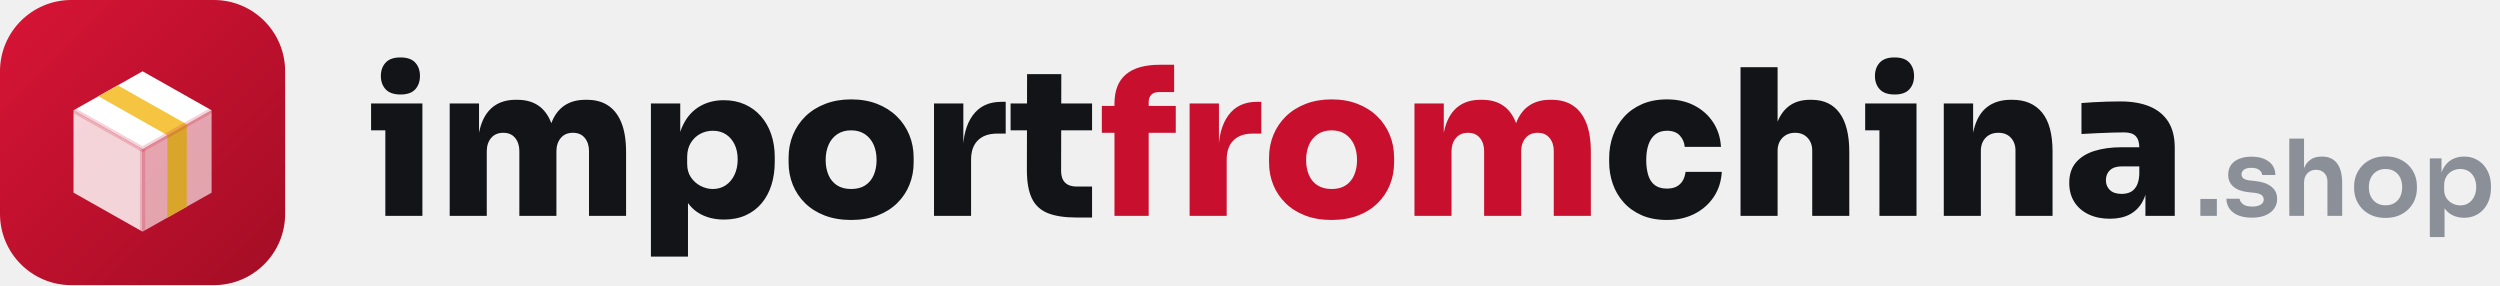
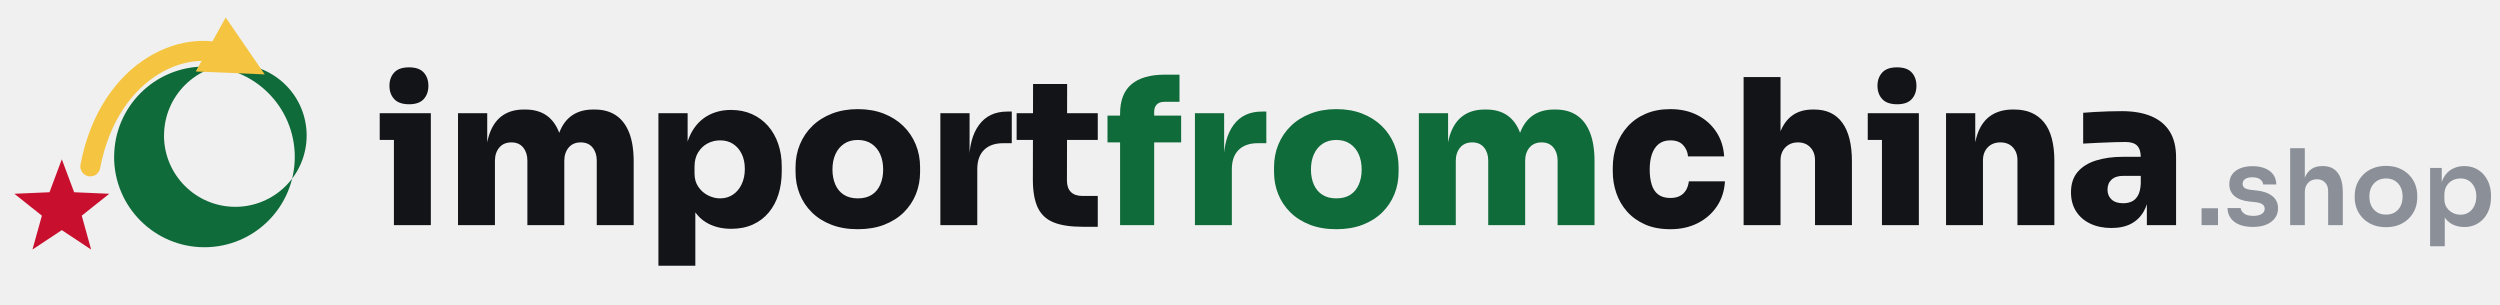
- <svg xmlns="http://www.w3.org/2000/svg" viewBox="0 0 491 56" width="491" height="56">
-   <defs>
-     <linearGradient id="m-bg" x1="0" y1="0" x2="1" y2="1">
-       <stop offset="0" stop-color="#d81436" />
-       <stop offset="1" stop-color="#a30d25" />
-     </linearGradient>
-   </defs>
+ <svg xmlns="http://www.w3.org/2000/svg" viewBox="0 0 493 60" width="493" height="60">
+   <defs />
  <g id="m">
-     <rect x="0" y="0" width="56" height="56" rx="14.00" fill="url(#m-bg)" />
-     <polygon points="14.44,21.66 28.00,29.31 28.00,45.50 14.44,37.84" fill="#ffffff" fill-opacity=".82" />
-     <polygon points="28.00,29.31 41.56,21.66 41.56,37.84 28.00,45.50" fill="#ffffff" fill-opacity=".62" />
-     <polygon points="28.00,14.00 41.56,21.66 28.00,29.31 14.44,21.66" fill="#ffffff" />
-     <polygon points="23.12,16.76 36.68,24.41 32.88,26.56 19.32,18.90" fill="#f5c542" />
-     <polygon points="36.68,24.41 32.88,26.56 32.88,42.74 36.68,40.60" fill="#d9a52a" />
-     <polyline points="14.44,21.66 28.00,29.31 41.56,21.66" fill="none" stroke="#c8102e" stroke-opacity=".18" stroke-width="1.05" stroke-linejoin="round" />
-     <line x1="28.00" y1="29.31" x2="28.00" y2="45.50" stroke="#c8102e" stroke-opacity=".18" stroke-width="1.05" />
+     <path d="M 12.19 31.41 L 14.62 37.91 L 21.55 38.21 L 16.12 42.53 L 17.97 49.21 L 12.19 45.38 L 6.4 49.21 L 8.26 42.53 L 2.83 38.21 L 9.76 37.91 Z" fill="#c8102e" />
+     <path d="M 22.5 30.94 a 17.81 17.81 0 1 0 35.63 0 a 17.81 17.81 0 1 0 -35.62 0 Z M 32.34 26.72 a 14.06 14.06 0 1 0 28.13 0 a 14.06 14.06 0 1 0 -28.12 0 Z" fill="#0f6b3a" fill-rule="evenodd" />
+     <path d="M 17.81 32.81 C 21.56 13.13 37.5 6.56 46.88 11.72" fill="none" stroke="#f5c542" stroke-width="3.94" stroke-linecap="round" />
+     <g transform="translate(46.88 11.72) rotate(29)">
+       <path d="M -6.09 -6.09 L 6.09 0 L -6.09 6.09 Z" fill="#f5c542" />
+     </g>
  </g>
-   <path d="M 82.96 42.4 L 75.68 42.4 L 75.68 20.32 L 82.96 20.32 L 82.96 42.4 M 82.96 25.6 L 72.88 25.6 L 72.88 20.32 L 82.96 20.32 L 82.96 25.6 M 78.68 18.56 L 78.68 18.56 Q 76.68 18.56 75.74 17.54 Q 74.8 16.52 74.8 14.92 L 74.8 14.92 Q 74.8 13.32 75.74 12.3 Q 76.68 11.28 78.64 11.28 L 78.64 11.28 Q 80.64 11.28 81.56 12.3 Q 82.48 13.32 82.48 14.92 L 82.48 14.92 Q 82.48 16.52 81.56 17.54 Q 80.64 18.56 78.68 18.56 M 95.6 42.4 L 88.32 42.4 L 88.32 20.32 L 94.08 20.32 L 94.08 29.84 L 93.76 29.84 Q 93.76 26.4 94.62 24.14 Q 95.48 21.88 97.16 20.74 Q 98.84 19.6 101.28 19.6 L 101.28 19.6 L 101.6 19.6 Q 104.08 19.6 105.74 20.74 Q 107.4 21.88 108.26 24.14 Q 109.12 26.4 109.12 29.84 L 109.12 29.84 L 107.44 29.84 Q 107.44 26.4 108.3 24.14 Q 109.16 21.88 110.84 20.74 Q 112.52 19.6 114.96 19.6 L 114.96 19.6 L 115.28 19.6 Q 117.76 19.6 119.46 20.74 Q 121.16 21.88 122.06 24.14 Q 122.96 26.4 122.96 29.84 L 122.96 29.84 L 122.96 42.4 L 115.68 42.4 L 115.68 29.64 Q 115.68 28.12 114.86 27.1 Q 114.04 26.08 112.52 26.08 L 112.52 26.08 Q 111 26.08 110.14 27.1 Q 109.28 28.12 109.28 29.72 L 109.28 29.72 L 109.28 42.4 L 102 42.4 L 102 29.64 Q 102 28.12 101.18 27.1 Q 100.36 26.08 98.84 26.08 L 98.84 26.08 Q 97.32 26.08 96.46 27.1 Q 95.6 28.12 95.6 29.72 L 95.6 29.72 L 95.6 42.4 M 135.12 50.4 L 127.84 50.4 L 127.84 20.32 L 133.6 20.32 L 133.6 29.84 L 132.96 29.84 Q 133.08 26.6 134.26 24.32 Q 135.44 22.04 137.48 20.86 Q 139.52 19.68 142.16 19.68 L 142.16 19.68 Q 144.44 19.68 146.28 20.5 Q 148.12 21.32 149.44 22.82 Q 150.76 24.32 151.46 26.36 Q 152.16 28.4 152.16 30.84 L 152.16 30.84 L 152.16 31.8 Q 152.16 34.24 151.52 36.3 Q 150.88 38.36 149.6 39.9 Q 148.32 41.44 146.46 42.28 Q 144.6 43.12 142.2 43.12 L 142.2 43.12 Q 139.64 43.12 137.68 42.1 Q 135.72 41.08 134.58 39.02 Q 133.44 36.96 133.36 33.84 L 133.36 33.84 L 135.12 36 L 135.12 50.4 M 140 37.12 L 140 37.12 Q 141.44 37.12 142.54 36.38 Q 143.64 35.64 144.26 34.32 Q 144.88 33 144.88 31.32 L 144.88 31.32 Q 144.88 29.6 144.26 28.34 Q 143.64 27.08 142.56 26.38 Q 141.48 25.68 140 25.68 L 140 25.68 Q 138.68 25.68 137.54 26.28 Q 136.4 26.88 135.68 28.04 Q 134.96 29.2 134.96 30.84 L 134.96 30.84 L 134.96 32.2 Q 134.96 33.76 135.72 34.86 Q 136.48 35.96 137.64 36.54 Q 138.8 37.12 140 37.12 M 167.16 43.2 L 167.16 43.2 Q 164.24 43.2 161.96 42.32 Q 159.68 41.44 158.1 39.88 Q 156.52 38.32 155.7 36.28 Q 154.88 34.24 154.88 31.92 L 154.88 31.92 L 154.88 30.96 Q 154.88 28.56 155.74 26.48 Q 156.6 24.4 158.2 22.84 Q 159.8 21.28 162.08 20.4 Q 164.36 19.52 167.16 19.52 L 167.16 19.52 Q 170 19.52 172.26 20.4 Q 174.52 21.28 176.12 22.84 Q 177.72 24.4 178.58 26.48 Q 179.44 28.56 179.44 30.96 L 179.44 30.96 L 179.44 31.92 Q 179.44 34.24 178.62 36.28 Q 177.8 38.32 176.22 39.88 Q 174.64 41.44 172.36 42.32 Q 170.08 43.2 167.16 43.2 M 167.16 37.12 L 167.16 37.12 Q 168.84 37.12 169.94 36.4 Q 171.04 35.68 171.6 34.38 Q 172.16 33.08 172.16 31.44 L 172.16 31.44 Q 172.16 29.72 171.58 28.42 Q 171 27.12 169.88 26.36 Q 168.76 25.6 167.16 25.6 L 167.16 25.6 Q 165.56 25.6 164.44 26.36 Q 163.32 27.12 162.74 28.42 Q 162.16 29.72 162.16 31.44 L 162.16 31.44 Q 162.16 33.08 162.72 34.38 Q 163.28 35.68 164.4 36.4 Q 165.52 37.12 167.16 37.12 M 190.72 42.4 L 183.44 42.4 L 183.44 20.32 L 189.2 20.32 L 189.2 29.92 L 189.12 29.92 Q 189.12 25.28 191.06 22.64 Q 193 20 196.64 20 L 196.64 20 L 197.52 20 L 197.52 26.24 L 195.84 26.24 Q 193.4 26.24 192.06 27.56 Q 190.72 28.88 190.72 31.36 L 190.72 31.36 L 190.72 42.4 M 214.48 42.72 L 211.48 42.72 Q 207.88 42.72 205.74 41.84 Q 203.6 40.96 202.64 38.92 Q 201.68 36.88 201.68 33.4 L 201.68 33.4 L 201.72 14.56 L 208.44 14.56 L 208.4 33.6 Q 208.4 35.08 209.18 35.86 Q 209.96 36.64 211.44 36.64 L 211.44 36.64 L 214.48 36.64 L 214.48 42.72 M 214.48 25.6 L 198.48 25.6 L 198.48 20.32 L 214.48 20.32 L 214.48 25.6" fill="#121418" fill-rule="nonzero" />
-   <path d="M 225.6 42.4 L 218.88 42.4 L 218.88 20.4 Q 218.88 16.52 221.12 14.62 Q 223.36 12.72 227.76 12.72 L 227.76 12.72 L 230.6 12.72 L 230.6 18.08 L 227.6 18.08 Q 226.64 18.08 226.12 18.6 Q 225.6 19.12 225.6 20.08 L 225.6 20.08 L 225.6 42.4 M 230.92 26.08 L 216.4 26.08 L 216.4 20.8 L 230.92 20.8 L 230.92 26.08 M 240.92 42.4 L 233.64 42.4 L 233.64 20.32 L 239.4 20.32 L 239.4 29.92 L 239.32 29.92 Q 239.32 25.28 241.26 22.64 Q 243.2 20 246.84 20 L 246.84 20 L 247.72 20 L 247.72 26.24 L 246.04 26.24 Q 243.6 26.24 242.26 27.56 Q 240.92 28.88 240.92 31.36 L 240.92 31.36 L 240.92 42.4 M 261.52 43.2 L 261.52 43.2 Q 258.6 43.2 256.32 42.32 Q 254.04 41.44 252.46 39.88 Q 250.88 38.32 250.06 36.28 Q 249.24 34.24 249.24 31.92 L 249.24 31.92 L 249.24 30.96 Q 249.24 28.56 250.1 26.48 Q 250.96 24.4 252.56 22.84 Q 254.16 21.28 256.44 20.4 Q 258.72 19.52 261.52 19.52 L 261.52 19.52 Q 264.36 19.52 266.62 20.4 Q 268.88 21.28 270.48 22.84 Q 272.08 24.4 272.94 26.48 Q 273.8 28.56 273.8 30.96 L 273.8 30.96 L 273.8 31.92 Q 273.8 34.24 272.98 36.28 Q 272.16 38.32 270.58 39.88 Q 269 41.44 266.72 42.32 Q 264.44 43.2 261.52 43.2 M 261.52 37.12 L 261.52 37.12 Q 263.2 37.12 264.3 36.4 Q 265.4 35.68 265.96 34.38 Q 266.52 33.08 266.52 31.44 L 266.52 31.44 Q 266.52 29.72 265.94 28.42 Q 265.36 27.12 264.24 26.36 Q 263.12 25.6 261.52 25.6 L 261.52 25.6 Q 259.92 25.6 258.8 26.36 Q 257.68 27.12 257.1 28.42 Q 256.52 29.72 256.52 31.44 L 256.52 31.44 Q 256.52 33.08 257.08 34.38 Q 257.64 35.68 258.76 36.4 Q 259.88 37.12 261.52 37.12 M 285.08 42.4 L 277.8 42.4 L 277.8 20.32 L 283.56 20.32 L 283.56 29.84 L 283.24 29.84 Q 283.24 26.4 284.1 24.14 Q 284.96 21.88 286.64 20.74 Q 288.32 19.6 290.76 19.6 L 290.76 19.6 L 291.08 19.6 Q 293.56 19.6 295.22 20.74 Q 296.88 21.88 297.74 24.14 Q 298.6 26.4 298.6 29.84 L 298.6 29.84 L 296.92 29.84 Q 296.92 26.4 297.78 24.14 Q 298.64 21.88 300.32 20.74 Q 302 19.6 304.44 19.6 L 304.44 19.6 L 304.76 19.6 Q 307.24 19.6 308.94 20.74 Q 310.64 21.88 311.54 24.14 Q 312.44 26.4 312.44 29.84 L 312.44 29.84 L 312.44 42.4 L 305.16 42.4 L 305.16 29.64 Q 305.16 28.12 304.34 27.1 Q 303.52 26.08 302 26.08 L 302 26.08 Q 300.48 26.08 299.62 27.1 Q 298.76 28.12 298.76 29.72 L 298.76 29.72 L 298.76 42.4 L 291.48 42.4 L 291.48 29.64 Q 291.48 28.12 290.66 27.1 Q 289.84 26.08 288.32 26.08 L 288.32 26.08 Q 286.8 26.08 285.94 27.1 Q 285.08 28.12 285.08 29.72 L 285.08 29.72 L 285.08 42.4" fill="#c8102e" fill-rule="nonzero" />
-   <path d="M 327.4 43.2 L 327.4 43.2 Q 324.52 43.2 322.4 42.26 Q 320.28 41.32 318.86 39.72 Q 317.44 38.12 316.74 36.08 Q 316.04 34.04 316.04 31.84 L 316.04 31.84 L 316.04 31.04 Q 316.04 28.72 316.78 26.64 Q 317.52 24.56 318.96 22.96 Q 320.4 21.36 322.52 20.44 Q 324.64 19.52 327.4 19.52 L 327.4 19.52 Q 330.44 19.52 332.76 20.72 Q 335.08 21.92 336.46 24.02 Q 337.84 26.12 338 28.84 L 338 28.84 L 330.88 28.84 Q 330.76 27.52 329.9 26.6 Q 329.04 25.68 327.4 25.68 L 327.4 25.68 Q 326 25.68 325.1 26.4 Q 324.2 27.12 323.76 28.4 Q 323.32 29.68 323.32 31.44 L 323.32 31.44 Q 323.32 33.08 323.7 34.36 Q 324.08 35.64 324.98 36.34 Q 325.88 37.04 327.4 37.04 L 327.4 37.04 Q 328.52 37.04 329.28 36.64 Q 330.04 36.24 330.48 35.5 Q 330.92 34.76 331.04 33.76 L 331.04 33.76 L 338.16 33.76 Q 338 36.56 336.58 38.68 Q 335.16 40.8 332.8 42 Q 330.44 43.2 327.4 43.2 M 349.12 42.4 L 341.84 42.4 L 341.84 13.2 L 349.12 13.2 L 349.12 29.84 L 348.16 29.84 Q 348.16 26.48 349 24.2 Q 349.84 21.92 351.46 20.76 Q 353.08 19.6 355.48 19.6 L 355.48 19.6 L 355.8 19.6 Q 359.4 19.6 361.3 22.2 Q 363.2 24.8 363.2 29.84 L 363.2 29.84 L 363.2 42.4 L 355.92 42.4 L 355.92 29.56 Q 355.92 28.04 355 27.06 Q 354.08 26.08 352.56 26.08 L 352.56 26.08 Q 351.04 26.08 350.08 27.06 Q 349.12 28.04 349.12 29.64 L 349.12 29.64 L 349.12 42.4 M 376.4 42.4 L 369.12 42.4 L 369.12 20.32 L 376.4 20.32 L 376.4 42.4 M 376.4 25.6 L 366.32 25.6 L 366.32 20.32 L 376.4 20.32 L 376.4 25.6 M 372.12 18.56 L 372.12 18.56 Q 370.12 18.56 369.18 17.54 Q 368.24 16.52 368.24 14.92 L 368.24 14.92 Q 368.24 13.32 369.18 12.3 Q 370.12 11.28 372.08 11.28 L 372.08 11.28 Q 374.08 11.28 375 12.3 Q 375.92 13.32 375.92 14.92 L 375.92 14.92 Q 375.92 16.52 375 17.54 Q 374.08 18.56 372.12 18.56 M 389.04 42.4 L 381.76 42.4 L 381.76 20.32 L 387.52 20.32 L 387.52 29.8 L 387.2 29.8 Q 387.2 26.36 388.08 24.1 Q 388.96 21.84 390.7 20.72 Q 392.44 19.6 394.92 19.6 L 394.92 19.6 L 395.24 19.6 Q 399 19.6 401.06 22.1 Q 403.12 24.6 403.12 29.76 L 403.12 29.76 L 403.12 42.4 L 395.84 42.4 L 395.84 29.56 Q 395.84 28.04 394.94 27.06 Q 394.04 26.08 392.48 26.08 L 392.48 26.08 Q 390.92 26.08 389.98 27.06 Q 389.04 28.04 389.04 29.64 L 389.04 29.64 L 389.04 42.4 M 427.12 42.4 L 421.36 42.4 L 421.36 35.92 L 420.16 35.92 L 420.16 29 Q 420.16 27.48 419.46 26.74 Q 418.76 26 417.16 26 L 417.16 26 Q 416.4 26 414.92 26.04 Q 413.44 26.08 411.8 26.16 Q 410.16 26.24 408.8 26.32 L 408.8 26.32 L 408.8 20.24 Q 409.76 20.16 411.08 20.08 Q 412.4 20 413.82 19.96 Q 415.24 19.92 416.44 19.92 L 416.44 19.92 Q 419.84 19.92 422.22 20.92 Q 424.6 21.92 425.86 23.92 Q 427.12 25.92 427.12 29 L 427.12 29 L 427.12 42.4 M 414.36 42.96 L 414.36 42.96 Q 412.04 42.96 410.24 42.12 Q 408.44 41.28 407.42 39.7 Q 406.4 38.12 406.4 35.92 L 406.4 35.92 Q 406.4 33.44 407.72 31.9 Q 409.04 30.36 411.36 29.64 Q 413.68 28.92 416.68 28.92 L 416.68 28.92 L 420.96 28.92 L 420.96 32.68 L 416.68 32.68 Q 415.2 32.68 414.4 33.42 Q 413.6 34.16 413.6 35.4 L 413.6 35.4 Q 413.6 36.6 414.4 37.34 Q 415.2 38.08 416.68 38.08 L 416.68 38.08 Q 417.64 38.08 418.38 37.74 Q 419.12 37.4 419.6 36.56 Q 420.08 35.72 420.16 34.24 L 420.16 34.24 L 421.84 35.84 Q 421.64 38.12 420.74 39.7 Q 419.84 41.28 418.26 42.12 Q 416.68 42.96 414.36 42.96" fill="#121418" fill-rule="nonzero" />
-   <path d="M 435.39 42.4 L 432.15 42.4 L 432.15 39.07 L 435.39 39.07 L 435.39 42.4 M 442.3 42.75 L 442.3 42.75 Q 439.97 42.75 438.65 41.77 Q 437.32 40.78 437.26 39.03 L 437.26 39.03 L 439.86 39.03 Q 439.92 39.61 440.51 40.09 Q 441.09 40.57 442.34 40.57 L 442.34 40.57 Q 443.38 40.57 443.99 40.2 Q 444.6 39.82 444.6 39.18 L 444.6 39.18 Q 444.6 38.61 444.14 38.28 Q 443.67 37.95 442.55 37.84 L 442.55 37.84 L 441.55 37.74 Q 439.65 37.53 438.64 36.66 Q 437.62 35.79 437.62 34.33 L 437.62 34.33 Q 437.62 33.16 438.2 32.37 Q 438.78 31.58 439.81 31.18 Q 440.84 30.77 442.17 30.77 L 442.17 30.77 Q 444.25 30.77 445.54 31.69 Q 446.83 32.6 446.89 34.37 L 446.89 34.37 L 444.29 34.37 Q 444.25 33.79 443.71 33.37 Q 443.17 32.96 442.15 32.96 L 442.15 32.96 Q 441.24 32.96 440.74 33.31 Q 440.24 33.66 440.24 34.23 L 440.24 34.23 Q 440.24 34.77 440.64 35.06 Q 441.05 35.35 441.96 35.45 L 441.96 35.45 L 442.96 35.56 Q 444.96 35.76 446.09 36.66 Q 447.23 37.55 447.23 39.07 L 447.23 39.07 Q 447.23 40.2 446.61 41.02 Q 446 41.84 444.9 42.3 Q 443.79 42.75 442.3 42.75 M 452.51 42.4 L 449.62 42.4 L 449.62 27.22 L 452.51 27.22 L 452.51 36.08 L 452.01 36.08 Q 452.01 34.37 452.45 33.19 Q 452.88 32 453.75 31.38 Q 454.61 30.75 455.94 30.75 L 455.94 30.75 L 456.07 30.75 Q 458 30.75 459 32.08 Q 460 33.41 460 35.95 L 460 35.95 L 460 42.4 L 457.11 42.4 L 457.11 35.68 Q 457.11 34.6 456.49 33.98 Q 455.88 33.35 454.88 33.35 L 454.88 33.35 Q 453.82 33.35 453.16 34.05 Q 452.51 34.75 452.51 35.87 L 452.51 35.87 L 452.51 42.4 M 468.52 42.8 L 468.52 42.8 Q 467.03 42.8 465.88 42.32 Q 464.74 41.84 463.95 41.02 Q 463.16 40.2 462.75 39.16 Q 462.35 38.12 462.35 36.99 L 462.35 36.99 L 462.35 36.56 Q 462.35 35.39 462.77 34.34 Q 463.2 33.29 464 32.47 Q 464.8 31.65 465.95 31.18 Q 467.09 30.71 468.52 30.71 L 468.52 30.71 Q 469.96 30.71 471.1 31.18 Q 472.25 31.65 473.05 32.47 Q 473.85 33.29 474.27 34.34 Q 474.68 35.39 474.68 36.56 L 474.68 36.56 L 474.68 36.99 Q 474.68 38.12 474.28 39.16 Q 473.87 40.2 473.08 41.02 Q 472.29 41.84 471.15 42.32 Q 470 42.8 468.52 42.8 M 468.52 40.32 L 468.52 40.32 Q 469.59 40.32 470.31 39.85 Q 471.04 39.38 471.42 38.58 Q 471.79 37.78 471.79 36.76 L 471.79 36.76 Q 471.79 35.72 471.41 34.92 Q 471.02 34.12 470.28 33.65 Q 469.54 33.19 468.52 33.19 L 468.52 33.19 Q 467.51 33.19 466.77 33.65 Q 466.03 34.12 465.63 34.92 Q 465.24 35.72 465.24 36.76 L 465.24 36.76 Q 465.24 37.78 465.62 38.58 Q 466.01 39.38 466.74 39.85 Q 467.46 40.32 468.52 40.32 M 480.11 46.56 L 477.22 46.56 L 477.22 31.11 L 479.51 31.11 L 479.51 35.97 L 479.15 35.95 Q 479.24 34.23 479.87 33.06 Q 480.51 31.9 481.57 31.32 Q 482.63 30.75 483.94 30.75 L 483.94 30.75 Q 485.14 30.75 486.11 31.19 Q 487.08 31.63 487.78 32.42 Q 488.47 33.21 488.85 34.26 Q 489.22 35.31 489.22 36.51 L 489.22 36.51 L 489.22 36.95 Q 489.22 38.18 488.86 39.23 Q 488.49 40.28 487.8 41.08 Q 487.1 41.88 486.12 42.33 Q 485.14 42.77 483.94 42.77 L 483.94 42.77 Q 482.67 42.77 481.62 42.24 Q 480.57 41.71 479.92 40.6 Q 479.28 39.49 479.2 37.72 L 479.2 37.72 L 480.11 39.11 L 480.11 46.56 M 483.21 40.34 L 483.21 40.34 Q 484.15 40.34 484.84 39.88 Q 485.54 39.43 485.93 38.6 Q 486.33 37.78 486.33 36.74 L 486.33 36.74 Q 486.33 35.66 485.93 34.87 Q 485.54 34.08 484.84 33.63 Q 484.15 33.19 483.21 33.19 L 483.21 33.19 Q 482.36 33.19 481.64 33.56 Q 480.92 33.93 480.47 34.66 Q 480.03 35.39 480.03 36.41 L 480.03 36.41 L 480.03 37.24 Q 480.03 38.22 480.48 38.91 Q 480.94 39.59 481.67 39.97 Q 482.4 40.34 483.21 40.34" fill="#8a8f98" fill-rule="nonzero" />
+   <path d="M 84.96 44.4 L 77.68 44.4 L 77.68 22.32 L 84.96 22.32 L 84.96 44.4 M 84.96 27.6 L 74.88 27.6 L 74.88 22.32 L 84.96 22.32 L 84.96 27.6 M 80.68 20.56 L 80.68 20.56 Q 78.68 20.56 77.74 19.54 Q 76.8 18.52 76.8 16.92 L 76.8 16.92 Q 76.8 15.32 77.74 14.3 Q 78.68 13.28 80.64 13.28 L 80.64 13.28 Q 82.64 13.28 83.56 14.3 Q 84.48 15.32 84.48 16.92 L 84.48 16.92 Q 84.48 18.52 83.56 19.54 Q 82.64 20.56 80.68 20.56 M 97.6 44.4 L 90.32 44.4 L 90.32 22.32 L 96.08 22.32 L 96.08 31.84 L 95.76 31.84 Q 95.76 28.4 96.62 26.14 Q 97.48 23.88 99.16 22.74 Q 100.84 21.6 103.28 21.6 L 103.28 21.6 L 103.6 21.6 Q 106.08 21.6 107.74 22.74 Q 109.4 23.88 110.26 26.14 Q 111.12 28.4 111.12 31.84 L 111.12 31.84 L 109.44 31.84 Q 109.44 28.4 110.3 26.14 Q 111.16 23.88 112.84 22.74 Q 114.52 21.6 116.96 21.6 L 116.96 21.6 L 117.28 21.6 Q 119.76 21.6 121.46 22.74 Q 123.16 23.88 124.06 26.14 Q 124.96 28.4 124.96 31.84 L 124.96 31.84 L 124.96 44.4 L 117.68 44.4 L 117.68 31.64 Q 117.68 30.12 116.86 29.1 Q 116.04 28.08 114.52 28.08 L 114.52 28.08 Q 113 28.08 112.14 29.1 Q 111.28 30.12 111.28 31.72 L 111.28 31.72 L 111.28 44.4 L 104 44.4 L 104 31.64 Q 104 30.12 103.18 29.1 Q 102.36 28.08 100.84 28.08 L 100.84 28.08 Q 99.32 28.08 98.46 29.1 Q 97.6 30.12 97.6 31.72 L 97.6 31.72 L 97.6 44.4 M 137.12 52.4 L 129.84 52.4 L 129.84 22.32 L 135.6 22.32 L 135.6 31.84 L 134.96 31.84 Q 135.08 28.6 136.26 26.32 Q 137.44 24.04 139.48 22.86 Q 141.52 21.68 144.16 21.68 L 144.16 21.68 Q 146.44 21.68 148.28 22.5 Q 150.12 23.32 151.44 24.82 Q 152.76 26.32 153.46 28.36 Q 154.16 30.4 154.16 32.84 L 154.16 32.84 L 154.16 33.8 Q 154.16 36.24 153.52 38.3 Q 152.88 40.36 151.6 41.9 Q 150.32 43.44 148.46 44.28 Q 146.6 45.12 144.2 45.12 L 144.2 45.12 Q 141.64 45.12 139.68 44.1 Q 137.72 43.08 136.58 41.02 Q 135.44 38.96 135.36 35.84 L 135.36 35.84 L 137.12 38 L 137.12 52.4 M 142 39.12 L 142 39.12 Q 143.44 39.12 144.54 38.38 Q 145.64 37.64 146.26 36.32 Q 146.88 35 146.88 33.32 L 146.88 33.32 Q 146.88 31.6 146.26 30.34 Q 145.64 29.08 144.56 28.38 Q 143.48 27.68 142 27.68 L 142 27.68 Q 140.68 27.68 139.54 28.28 Q 138.4 28.88 137.68 30.04 Q 136.96 31.2 136.96 32.84 L 136.96 32.84 L 136.96 34.2 Q 136.96 35.76 137.72 36.86 Q 138.48 37.96 139.64 38.54 Q 140.8 39.12 142 39.12 M 169.16 45.2 L 169.16 45.2 Q 166.24 45.2 163.96 44.32 Q 161.68 43.44 160.1 41.88 Q 158.52 40.32 157.7 38.28 Q 156.88 36.24 156.88 33.92 L 156.88 33.92 L 156.88 32.96 Q 156.88 30.56 157.74 28.48 Q 158.6 26.4 160.2 24.84 Q 161.8 23.28 164.08 22.4 Q 166.36 21.52 169.16 21.52 L 169.16 21.52 Q 172 21.52 174.26 22.4 Q 176.52 23.28 178.12 24.84 Q 179.72 26.4 180.58 28.48 Q 181.44 30.56 181.44 32.96 L 181.44 32.96 L 181.44 33.92 Q 181.44 36.24 180.62 38.28 Q 179.8 40.32 178.22 41.88 Q 176.64 43.44 174.36 44.32 Q 172.08 45.2 169.16 45.2 M 169.16 39.12 L 169.16 39.12 Q 170.84 39.12 171.94 38.4 Q 173.04 37.68 173.6 36.38 Q 174.16 35.08 174.16 33.44 L 174.16 33.44 Q 174.16 31.72 173.58 30.42 Q 173 29.12 171.88 28.36 Q 170.76 27.6 169.16 27.6 L 169.16 27.6 Q 167.56 27.6 166.44 28.36 Q 165.32 29.12 164.74 30.42 Q 164.16 31.72 164.16 33.44 L 164.16 33.44 Q 164.16 35.08 164.72 36.38 Q 165.28 37.68 166.4 38.4 Q 167.52 39.12 169.16 39.12 M 192.72 44.4 L 185.44 44.4 L 185.44 22.32 L 191.2 22.32 L 191.2 31.92 L 191.12 31.92 Q 191.12 27.28 193.06 24.64 Q 195 22 198.64 22 L 198.64 22 L 199.52 22 L 199.52 28.24 L 197.84 28.24 Q 195.4 28.24 194.06 29.56 Q 192.72 30.88 192.72 33.36 L 192.72 33.36 L 192.72 44.4 M 216.48 44.72 L 213.48 44.72 Q 209.88 44.72 207.74 43.84 Q 205.6 42.96 204.64 40.92 Q 203.68 38.88 203.68 35.4 L 203.68 35.4 L 203.72 16.56 L 210.44 16.56 L 210.4 35.6 Q 210.4 37.08 211.18 37.86 Q 211.96 38.64 213.44 38.64 L 213.44 38.64 L 216.48 38.64 L 216.48 44.72 M 216.48 27.6 L 200.48 27.6 L 200.48 22.32 L 216.48 22.32 L 216.48 27.6" fill="#121418" fill-rule="nonzero" />
+   <path d="M 227.6 44.4 L 220.88 44.4 L 220.88 22.4 Q 220.88 18.52 223.12 16.62 Q 225.36 14.72 229.76 14.72 L 229.76 14.72 L 232.6 14.72 L 232.6 20.08 L 229.6 20.08 Q 228.64 20.08 228.12 20.6 Q 227.6 21.12 227.6 22.08 L 227.6 22.08 L 227.6 44.4 M 232.92 28.08 L 218.4 28.08 L 218.4 22.8 L 232.92 22.8 L 232.92 28.08 M 242.92 44.4 L 235.64 44.4 L 235.64 22.32 L 241.4 22.32 L 241.4 31.92 L 241.32 31.92 Q 241.32 27.28 243.26 24.64 Q 245.2 22 248.84 22 L 248.84 22 L 249.72 22 L 249.72 28.24 L 248.04 28.24 Q 245.6 28.24 244.26 29.56 Q 242.92 30.88 242.92 33.36 L 242.92 33.36 L 242.92 44.4 M 263.52 45.2 L 263.52 45.2 Q 260.6 45.2 258.32 44.32 Q 256.04 43.44 254.46 41.88 Q 252.88 40.32 252.06 38.28 Q 251.24 36.24 251.24 33.92 L 251.24 33.92 L 251.24 32.96 Q 251.24 30.56 252.1 28.48 Q 252.96 26.4 254.56 24.84 Q 256.16 23.28 258.44 22.4 Q 260.72 21.52 263.52 21.52 L 263.52 21.52 Q 266.36 21.52 268.62 22.4 Q 270.88 23.28 272.48 24.84 Q 274.08 26.4 274.94 28.48 Q 275.8 30.56 275.8 32.96 L 275.8 32.96 L 275.8 33.92 Q 275.8 36.24 274.98 38.28 Q 274.16 40.32 272.58 41.88 Q 271 43.44 268.72 44.32 Q 266.44 45.2 263.52 45.2 M 263.52 39.12 L 263.52 39.12 Q 265.2 39.12 266.3 38.4 Q 267.4 37.68 267.96 36.38 Q 268.52 35.08 268.52 33.44 L 268.52 33.44 Q 268.52 31.72 267.94 30.42 Q 267.36 29.12 266.24 28.36 Q 265.12 27.6 263.52 27.6 L 263.52 27.6 Q 261.92 27.6 260.8 28.36 Q 259.68 29.12 259.1 30.42 Q 258.52 31.72 258.52 33.44 L 258.52 33.44 Q 258.52 35.08 259.08 36.38 Q 259.64 37.68 260.76 38.4 Q 261.88 39.12 263.52 39.12 M 287.08 44.4 L 279.8 44.4 L 279.8 22.32 L 285.56 22.32 L 285.56 31.84 L 285.24 31.84 Q 285.24 28.4 286.1 26.14 Q 286.96 23.88 288.64 22.74 Q 290.32 21.6 292.76 21.6 L 292.76 21.6 L 293.08 21.6 Q 295.56 21.6 297.22 22.74 Q 298.88 23.88 299.74 26.14 Q 300.6 28.4 300.6 31.84 L 300.6 31.84 L 298.92 31.84 Q 298.92 28.4 299.78 26.14 Q 300.64 23.88 302.32 22.74 Q 304 21.6 306.44 21.6 L 306.44 21.6 L 306.76 21.6 Q 309.24 21.6 310.94 22.74 Q 312.64 23.88 313.54 26.14 Q 314.44 28.4 314.44 31.84 L 314.44 31.84 L 314.44 44.4 L 307.16 44.4 L 307.16 31.64 Q 307.16 30.12 306.34 29.1 Q 305.52 28.08 304 28.08 L 304 28.08 Q 302.48 28.08 301.62 29.1 Q 300.76 30.12 300.76 31.72 L 300.76 31.72 L 300.76 44.4 L 293.48 44.4 L 293.48 31.64 Q 293.48 30.12 292.66 29.1 Q 291.84 28.08 290.32 28.08 L 290.32 28.08 Q 288.8 28.08 287.94 29.1 Q 287.08 30.12 287.08 31.72 L 287.08 31.72 L 287.08 44.4" fill="#0f6b3a" fill-rule="nonzero" />
+   <path d="M 329.4 45.2 L 329.4 45.2 Q 326.52 45.2 324.4 44.26 Q 322.28 43.32 320.86 41.72 Q 319.44 40.12 318.74 38.08 Q 318.04 36.04 318.04 33.84 L 318.04 33.84 L 318.04 33.04 Q 318.04 30.72 318.78 28.64 Q 319.52 26.56 320.96 24.96 Q 322.4 23.36 324.52 22.44 Q 326.64 21.52 329.4 21.52 L 329.4 21.52 Q 332.44 21.52 334.76 22.72 Q 337.08 23.92 338.46 26.02 Q 339.84 28.12 340 30.84 L 340 30.84 L 332.88 30.84 Q 332.76 29.52 331.9 28.6 Q 331.04 27.68 329.4 27.68 L 329.4 27.68 Q 328 27.68 327.1 28.4 Q 326.2 29.12 325.76 30.4 Q 325.32 31.68 325.32 33.44 L 325.32 33.44 Q 325.32 35.08 325.7 36.36 Q 326.08 37.64 326.98 38.34 Q 327.88 39.04 329.4 39.04 L 329.4 39.04 Q 330.52 39.04 331.28 38.64 Q 332.04 38.24 332.48 37.5 Q 332.92 36.76 333.04 35.76 L 333.04 35.76 L 340.16 35.76 Q 340 38.56 338.58 40.68 Q 337.16 42.8 334.8 44 Q 332.44 45.2 329.4 45.2 M 351.12 44.4 L 343.84 44.4 L 343.84 15.2 L 351.12 15.2 L 351.12 31.84 L 350.16 31.84 Q 350.16 28.48 351 26.2 Q 351.84 23.92 353.46 22.76 Q 355.08 21.6 357.48 21.6 L 357.48 21.6 L 357.8 21.6 Q 361.4 21.6 363.3 24.2 Q 365.2 26.8 365.2 31.84 L 365.2 31.84 L 365.2 44.4 L 357.92 44.4 L 357.92 31.56 Q 357.92 30.04 357 29.06 Q 356.08 28.08 354.56 28.08 L 354.56 28.08 Q 353.04 28.08 352.08 29.06 Q 351.12 30.04 351.12 31.64 L 351.12 31.64 L 351.12 44.4 M 378.4 44.4 L 371.12 44.4 L 371.12 22.32 L 378.4 22.32 L 378.4 44.4 M 378.4 27.6 L 368.32 27.6 L 368.32 22.32 L 378.4 22.32 L 378.4 27.6 M 374.12 20.56 L 374.12 20.56 Q 372.12 20.56 371.18 19.54 Q 370.24 18.52 370.24 16.92 L 370.24 16.92 Q 370.24 15.32 371.18 14.3 Q 372.12 13.28 374.08 13.28 L 374.08 13.28 Q 376.08 13.28 377 14.3 Q 377.92 15.32 377.92 16.92 L 377.92 16.92 Q 377.92 18.52 377 19.54 Q 376.08 20.56 374.12 20.56 M 391.04 44.4 L 383.76 44.4 L 383.76 22.32 L 389.52 22.32 L 389.52 31.8 L 389.2 31.8 Q 389.2 28.36 390.08 26.1 Q 390.96 23.84 392.7 22.72 Q 394.44 21.6 396.92 21.6 L 396.92 21.6 L 397.24 21.6 Q 401 21.6 403.06 24.1 Q 405.12 26.6 405.12 31.76 L 405.12 31.76 L 405.12 44.4 L 397.84 44.4 L 397.84 31.56 Q 397.84 30.04 396.94 29.06 Q 396.04 28.08 394.48 28.08 L 394.48 28.08 Q 392.92 28.08 391.98 29.06 Q 391.04 30.04 391.04 31.64 L 391.04 31.64 L 391.04 44.4 M 429.12 44.4 L 423.36 44.4 L 423.36 37.92 L 422.16 37.92 L 422.16 31 Q 422.16 29.48 421.46 28.74 Q 420.76 28 419.16 28 L 419.16 28 Q 418.4 28 416.92 28.04 Q 415.44 28.08 413.8 28.16 Q 412.16 28.24 410.8 28.32 L 410.8 28.32 L 410.8 22.24 Q 411.76 22.16 413.08 22.08 Q 414.4 22 415.82 21.96 Q 417.24 21.92 418.44 21.92 L 418.44 21.92 Q 421.84 21.92 424.22 22.92 Q 426.6 23.92 427.86 25.92 Q 429.12 27.92 429.12 31 L 429.12 31 L 429.12 44.4 M 416.36 44.96 L 416.36 44.96 Q 414.04 44.96 412.24 44.12 Q 410.44 43.28 409.42 41.7 Q 408.4 40.12 408.4 37.92 L 408.4 37.92 Q 408.4 35.44 409.72 33.9 Q 411.04 32.36 413.36 31.64 Q 415.68 30.92 418.68 30.92 L 418.68 30.92 L 422.96 30.92 L 422.96 34.68 L 418.68 34.68 Q 417.2 34.68 416.4 35.42 Q 415.6 36.16 415.6 37.4 L 415.6 37.4 Q 415.6 38.6 416.4 39.34 Q 417.2 40.08 418.68 40.08 L 418.68 40.08 Q 419.64 40.08 420.38 39.74 Q 421.12 39.4 421.6 38.56 Q 422.08 37.72 422.16 36.24 L 422.16 36.24 L 423.84 37.84 Q 423.64 40.12 422.74 41.7 Q 421.84 43.28 420.26 44.12 Q 418.68 44.96 416.36 44.96" fill="#121418" fill-rule="nonzero" />
+   <path d="M 437.39 44.4 L 434.15 44.4 L 434.15 41.07 L 437.39 41.07 L 437.39 44.4 M 444.3 44.75 L 444.3 44.75 Q 441.97 44.75 440.65 43.77 Q 439.32 42.78 439.26 41.03 L 439.26 41.03 L 441.86 41.03 Q 441.92 41.61 442.51 42.09 Q 443.09 42.57 444.34 42.57 L 444.34 42.57 Q 445.38 42.57 445.99 42.2 Q 446.6 41.82 446.6 41.18 L 446.6 41.18 Q 446.6 40.61 446.14 40.28 Q 445.67 39.95 444.55 39.84 L 444.55 39.84 L 443.55 39.74 Q 441.65 39.53 440.64 38.66 Q 439.62 37.79 439.62 36.33 L 439.62 36.33 Q 439.62 35.16 440.2 34.37 Q 440.78 33.58 441.81 33.18 Q 442.84 32.77 444.17 32.77 L 444.17 32.77 Q 446.25 32.77 447.54 33.69 Q 448.83 34.6 448.89 36.37 L 448.89 36.37 L 446.29 36.37 Q 446.25 35.79 445.71 35.37 Q 445.17 34.96 444.15 34.96 L 444.15 34.96 Q 443.24 34.96 442.74 35.31 Q 442.24 35.66 442.24 36.23 L 442.24 36.23 Q 442.24 36.77 442.64 37.06 Q 443.05 37.35 443.96 37.45 L 443.96 37.45 L 444.96 37.56 Q 446.96 37.76 448.09 38.66 Q 449.23 39.55 449.23 41.07 L 449.23 41.07 Q 449.23 42.2 448.61 43.02 Q 448 43.84 446.9 44.3 Q 445.79 44.75 444.3 44.75 M 454.51 44.4 L 451.62 44.4 L 451.62 29.22 L 454.51 29.22 L 454.51 38.08 L 454.01 38.08 Q 454.01 36.37 454.45 35.19 Q 454.88 34 455.75 33.38 Q 456.61 32.75 457.94 32.75 L 457.94 32.75 L 458.07 32.75 Q 460 32.75 461 34.08 Q 462 35.41 462 37.95 L 462 37.95 L 462 44.4 L 459.11 44.4 L 459.11 37.68 Q 459.11 36.6 458.49 35.98 Q 457.88 35.35 456.88 35.35 L 456.88 35.35 Q 455.82 35.35 455.16 36.05 Q 454.51 36.75 454.51 37.87 L 454.51 37.87 L 454.51 44.4 M 470.52 44.8 L 470.52 44.8 Q 469.03 44.8 467.88 44.32 Q 466.74 43.84 465.95 43.02 Q 465.16 42.2 464.75 41.16 Q 464.35 40.12 464.35 38.99 L 464.35 38.99 L 464.35 38.56 Q 464.35 37.39 464.77 36.34 Q 465.2 35.29 466 34.47 Q 466.8 33.65 467.95 33.18 Q 469.09 32.71 470.52 32.71 L 470.52 32.71 Q 471.96 32.71 473.1 33.18 Q 474.25 33.65 475.05 34.47 Q 475.85 35.29 476.27 36.34 Q 476.68 37.39 476.68 38.56 L 476.68 38.56 L 476.68 38.99 Q 476.68 40.12 476.28 41.16 Q 475.87 42.2 475.08 43.02 Q 474.29 43.84 473.15 44.32 Q 472 44.8 470.52 44.8 M 470.52 42.32 L 470.52 42.32 Q 471.59 42.32 472.31 41.85 Q 473.04 41.38 473.42 40.58 Q 473.79 39.78 473.79 38.76 L 473.79 38.76 Q 473.79 37.72 473.41 36.92 Q 473.02 36.12 472.28 35.65 Q 471.54 35.19 470.52 35.19 L 470.52 35.19 Q 469.51 35.19 468.77 35.65 Q 468.03 36.12 467.63 36.92 Q 467.24 37.72 467.24 38.76 L 467.24 38.76 Q 467.24 39.78 467.62 40.58 Q 468.01 41.38 468.74 41.85 Q 469.46 42.32 470.52 42.32 M 482.11 48.56 L 479.22 48.56 L 479.22 33.11 L 481.51 33.11 L 481.51 37.97 L 481.15 37.95 Q 481.24 36.23 481.87 35.06 Q 482.51 33.9 483.57 33.32 Q 484.63 32.75 485.94 32.75 L 485.94 32.75 Q 487.14 32.75 488.11 33.19 Q 489.08 33.63 489.78 34.42 Q 490.47 35.21 490.85 36.26 Q 491.22 37.31 491.22 38.51 L 491.22 38.51 L 491.22 38.95 Q 491.22 40.18 490.86 41.23 Q 490.49 42.28 489.8 43.08 Q 489.1 43.88 488.12 44.33 Q 487.14 44.77 485.94 44.77 L 485.94 44.77 Q 484.67 44.77 483.62 44.24 Q 482.57 43.71 481.92 42.6 Q 481.28 41.49 481.2 39.72 L 481.2 39.72 L 482.11 41.11 L 482.11 48.56 M 485.21 42.34 L 485.21 42.34 Q 486.15 42.34 486.84 41.88 Q 487.54 41.43 487.93 40.6 Q 488.33 39.78 488.33 38.74 L 488.33 38.74 Q 488.33 37.66 487.93 36.87 Q 487.54 36.08 486.84 35.63 Q 486.15 35.19 485.21 35.19 L 485.21 35.19 Q 484.36 35.19 483.64 35.56 Q 482.92 35.93 482.47 36.66 Q 482.03 37.39 482.03 38.41 L 482.03 38.41 L 482.03 39.24 Q 482.03 40.22 482.48 40.91 Q 482.94 41.59 483.67 41.97 Q 484.4 42.34 485.21 42.34" fill="#8a8f98" fill-rule="nonzero" />
</svg>
